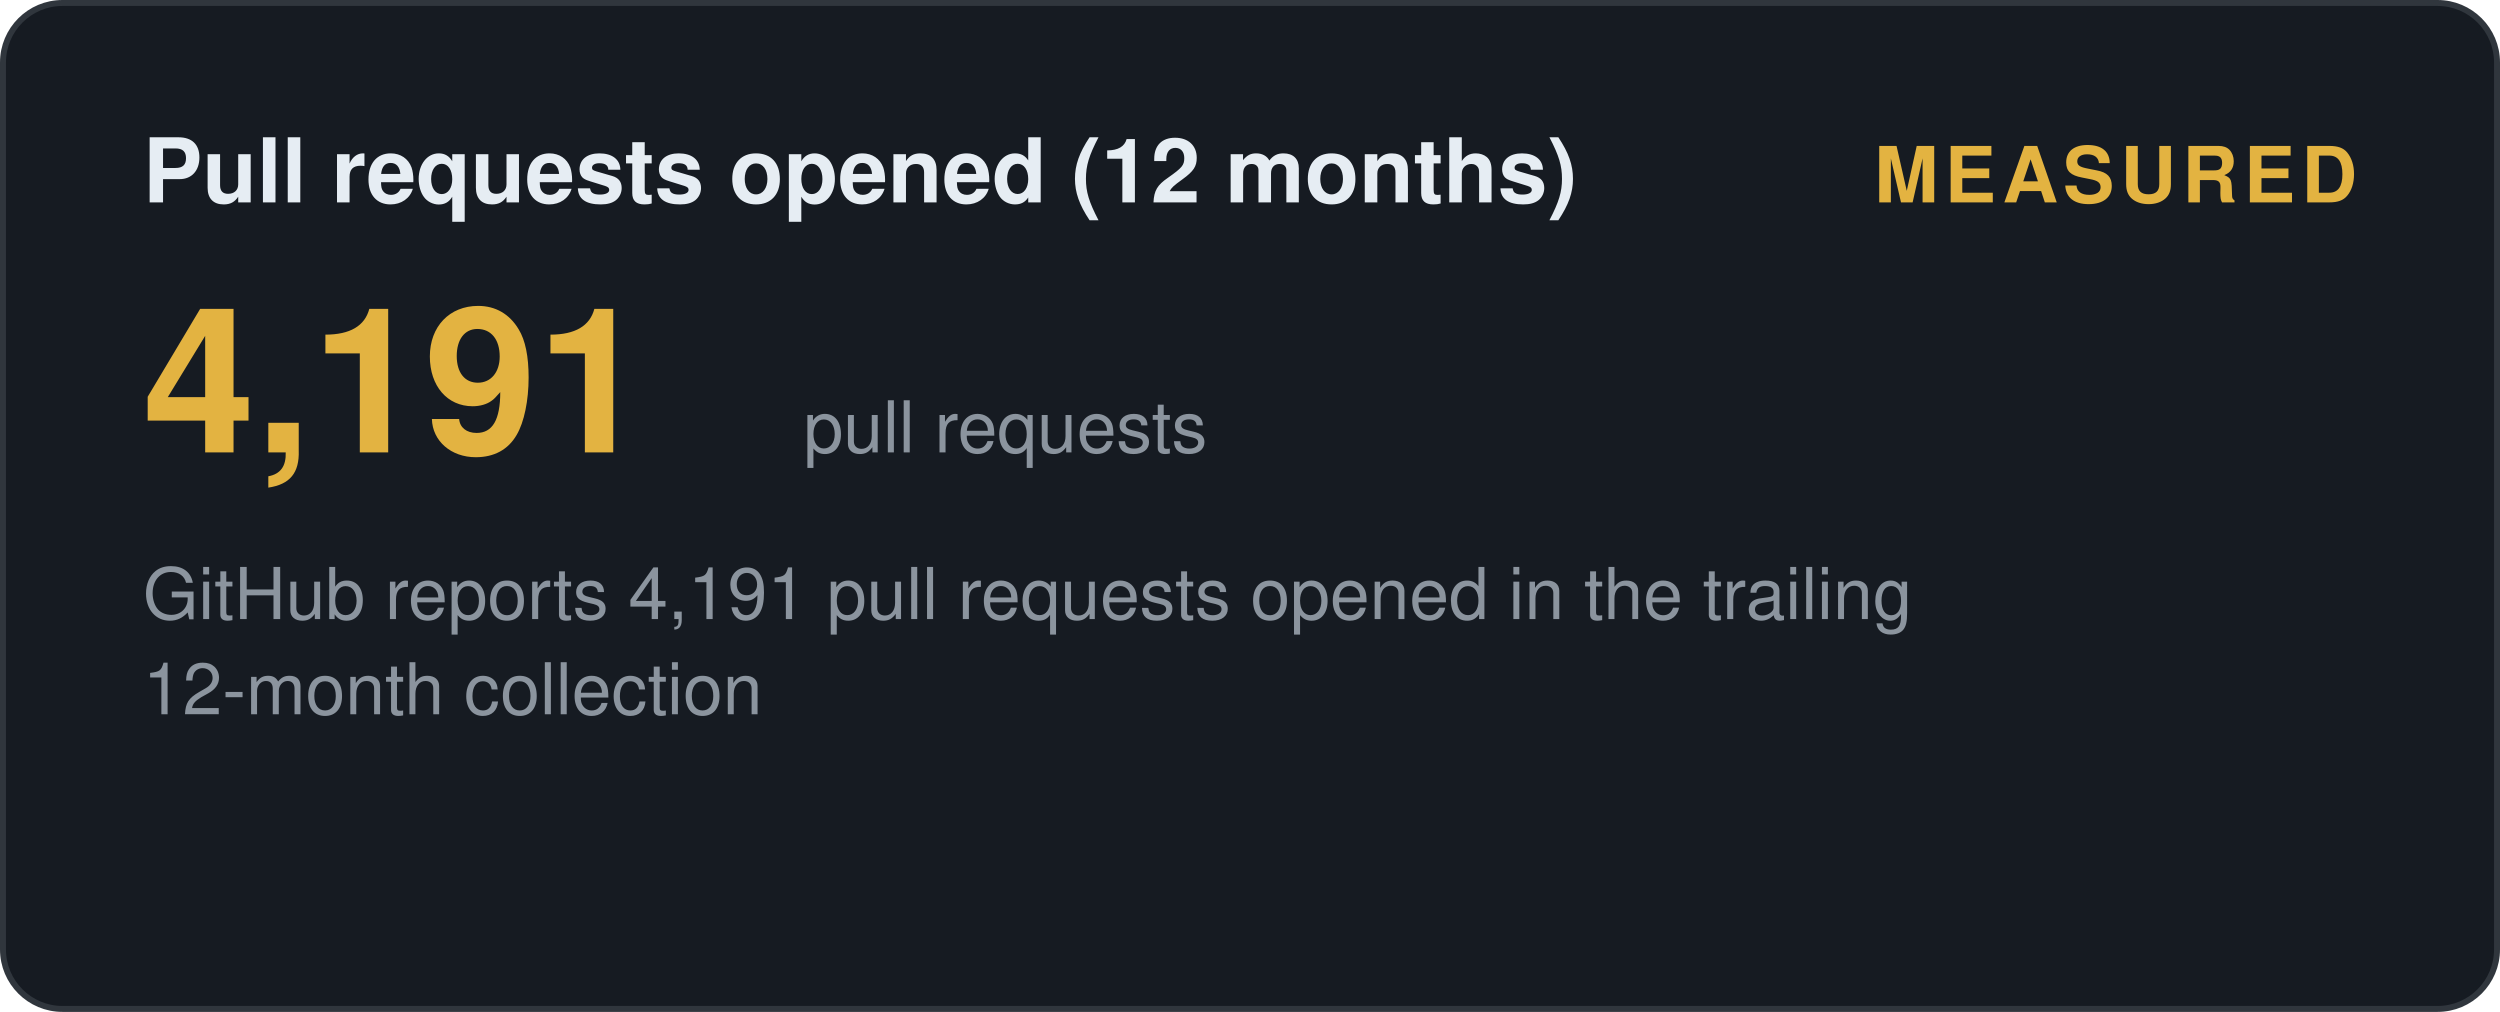
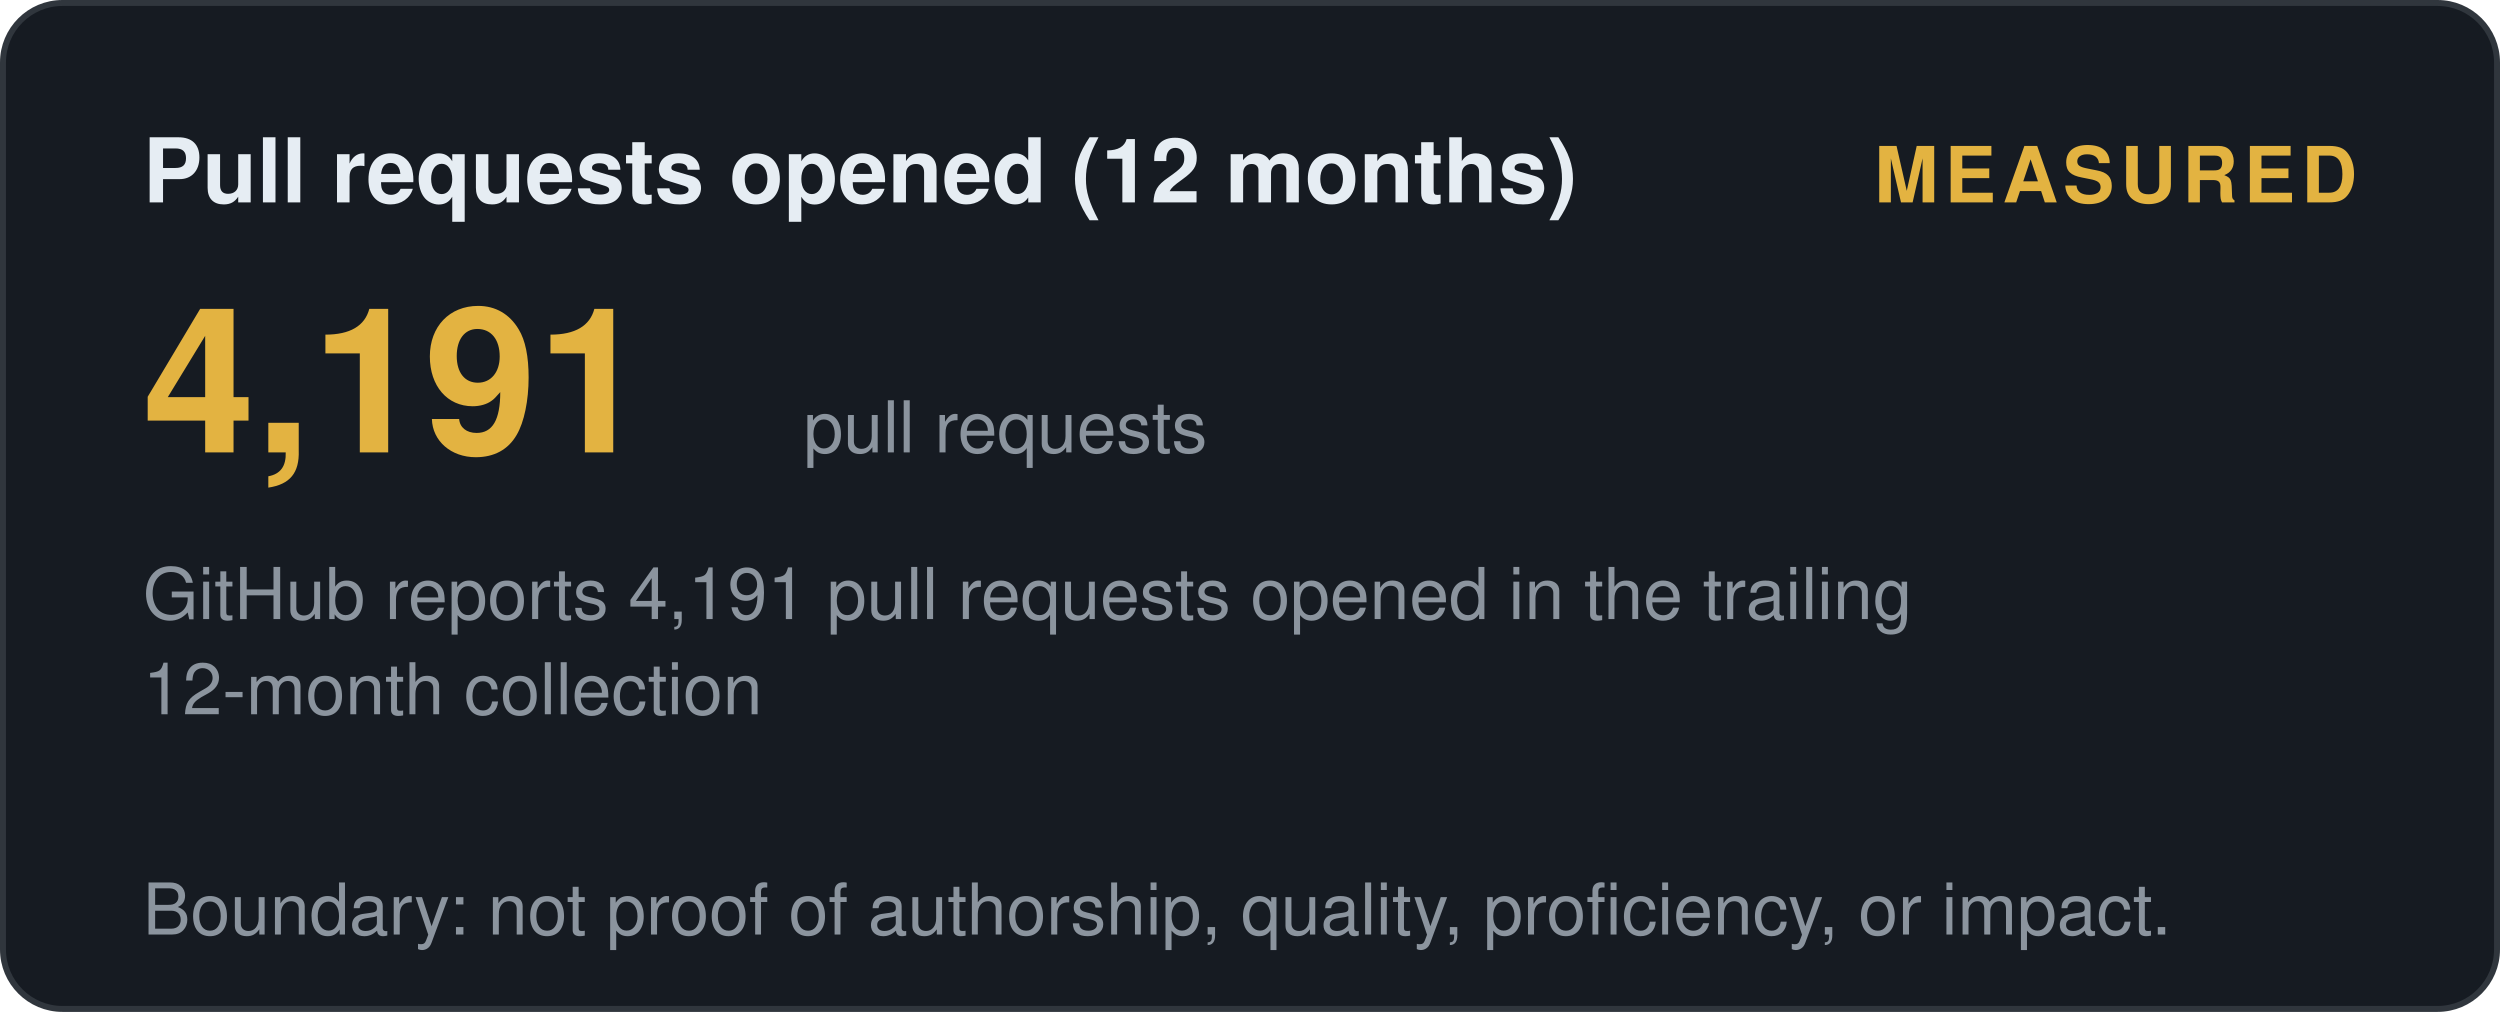
<svg xmlns="http://www.w3.org/2000/svg" width="420" height="170" viewBox="0 0 420 170" role="img" aria-label="Pull requests opened (12 months): measured">
  <style>
    .t { font: 600 15px 'Segoe UI', Helvetica, Arial, sans-serif; fill: #e6edf3; }
    .big { font: 700 34px 'Segoe UI', Helvetica, Arial, sans-serif; fill: #e3b341; }
-     .status { font: 700 13px 'Segoe UI', Helvetica, Arial, sans-serif; letter-spacing: 1px; }
+     .status, .tier { font: 700 13px 'Segoe UI', Helvetica, Arial, sans-serif; letter-spacing: 1px; }
    .ev { font: 400 12px 'Segoe UI', Helvetica, Arial, sans-serif; fill: #8b949e; }
    .fade { opacity: 1; }
  </style>
  <defs>
    <linearGradient id="shL" x1="0%" y1="0%" x2="100%" y2="0%">
      <stop offset="0%" stop-color="#9e7b2a" />
      <stop offset="50%" stop-color="#e3b341">
        <animate attributeName="offset" values="0.2;0.8;0.2" dur="6s" repeatCount="indefinite" />
      </stop>
      <stop offset="100%" stop-color="#9e7b2a" />
    </linearGradient>
  </defs>
  <rect width="419" height="169" x="0.5" y="0.5" rx="10" fill="#161b22" stroke="#30363d" />
  <text class="t fade" x="24" y="34">Pull requests opened (12 months)</text>
  <text class="status fade d1" x="396" y="34" text-anchor="end" fill="#e3b341">MEASURED</text>
  <text class="big fade d1" x="24" y="76">4,191</text>
  <text class="ev fade d2" x="135" y="76">pull requests</text>
  <text class="ev fade d2" x="24" y="104">GitHub reports 4,191 pull requests opened in the trailing</text>
  <text class="ev fade d3" x="24" y="120">12-month collection</text>
+   <text class="ev fade d4" x="24" y="157">Boundary: not proof of authorship, quality, proficiency, or impact.</text>
</svg>
